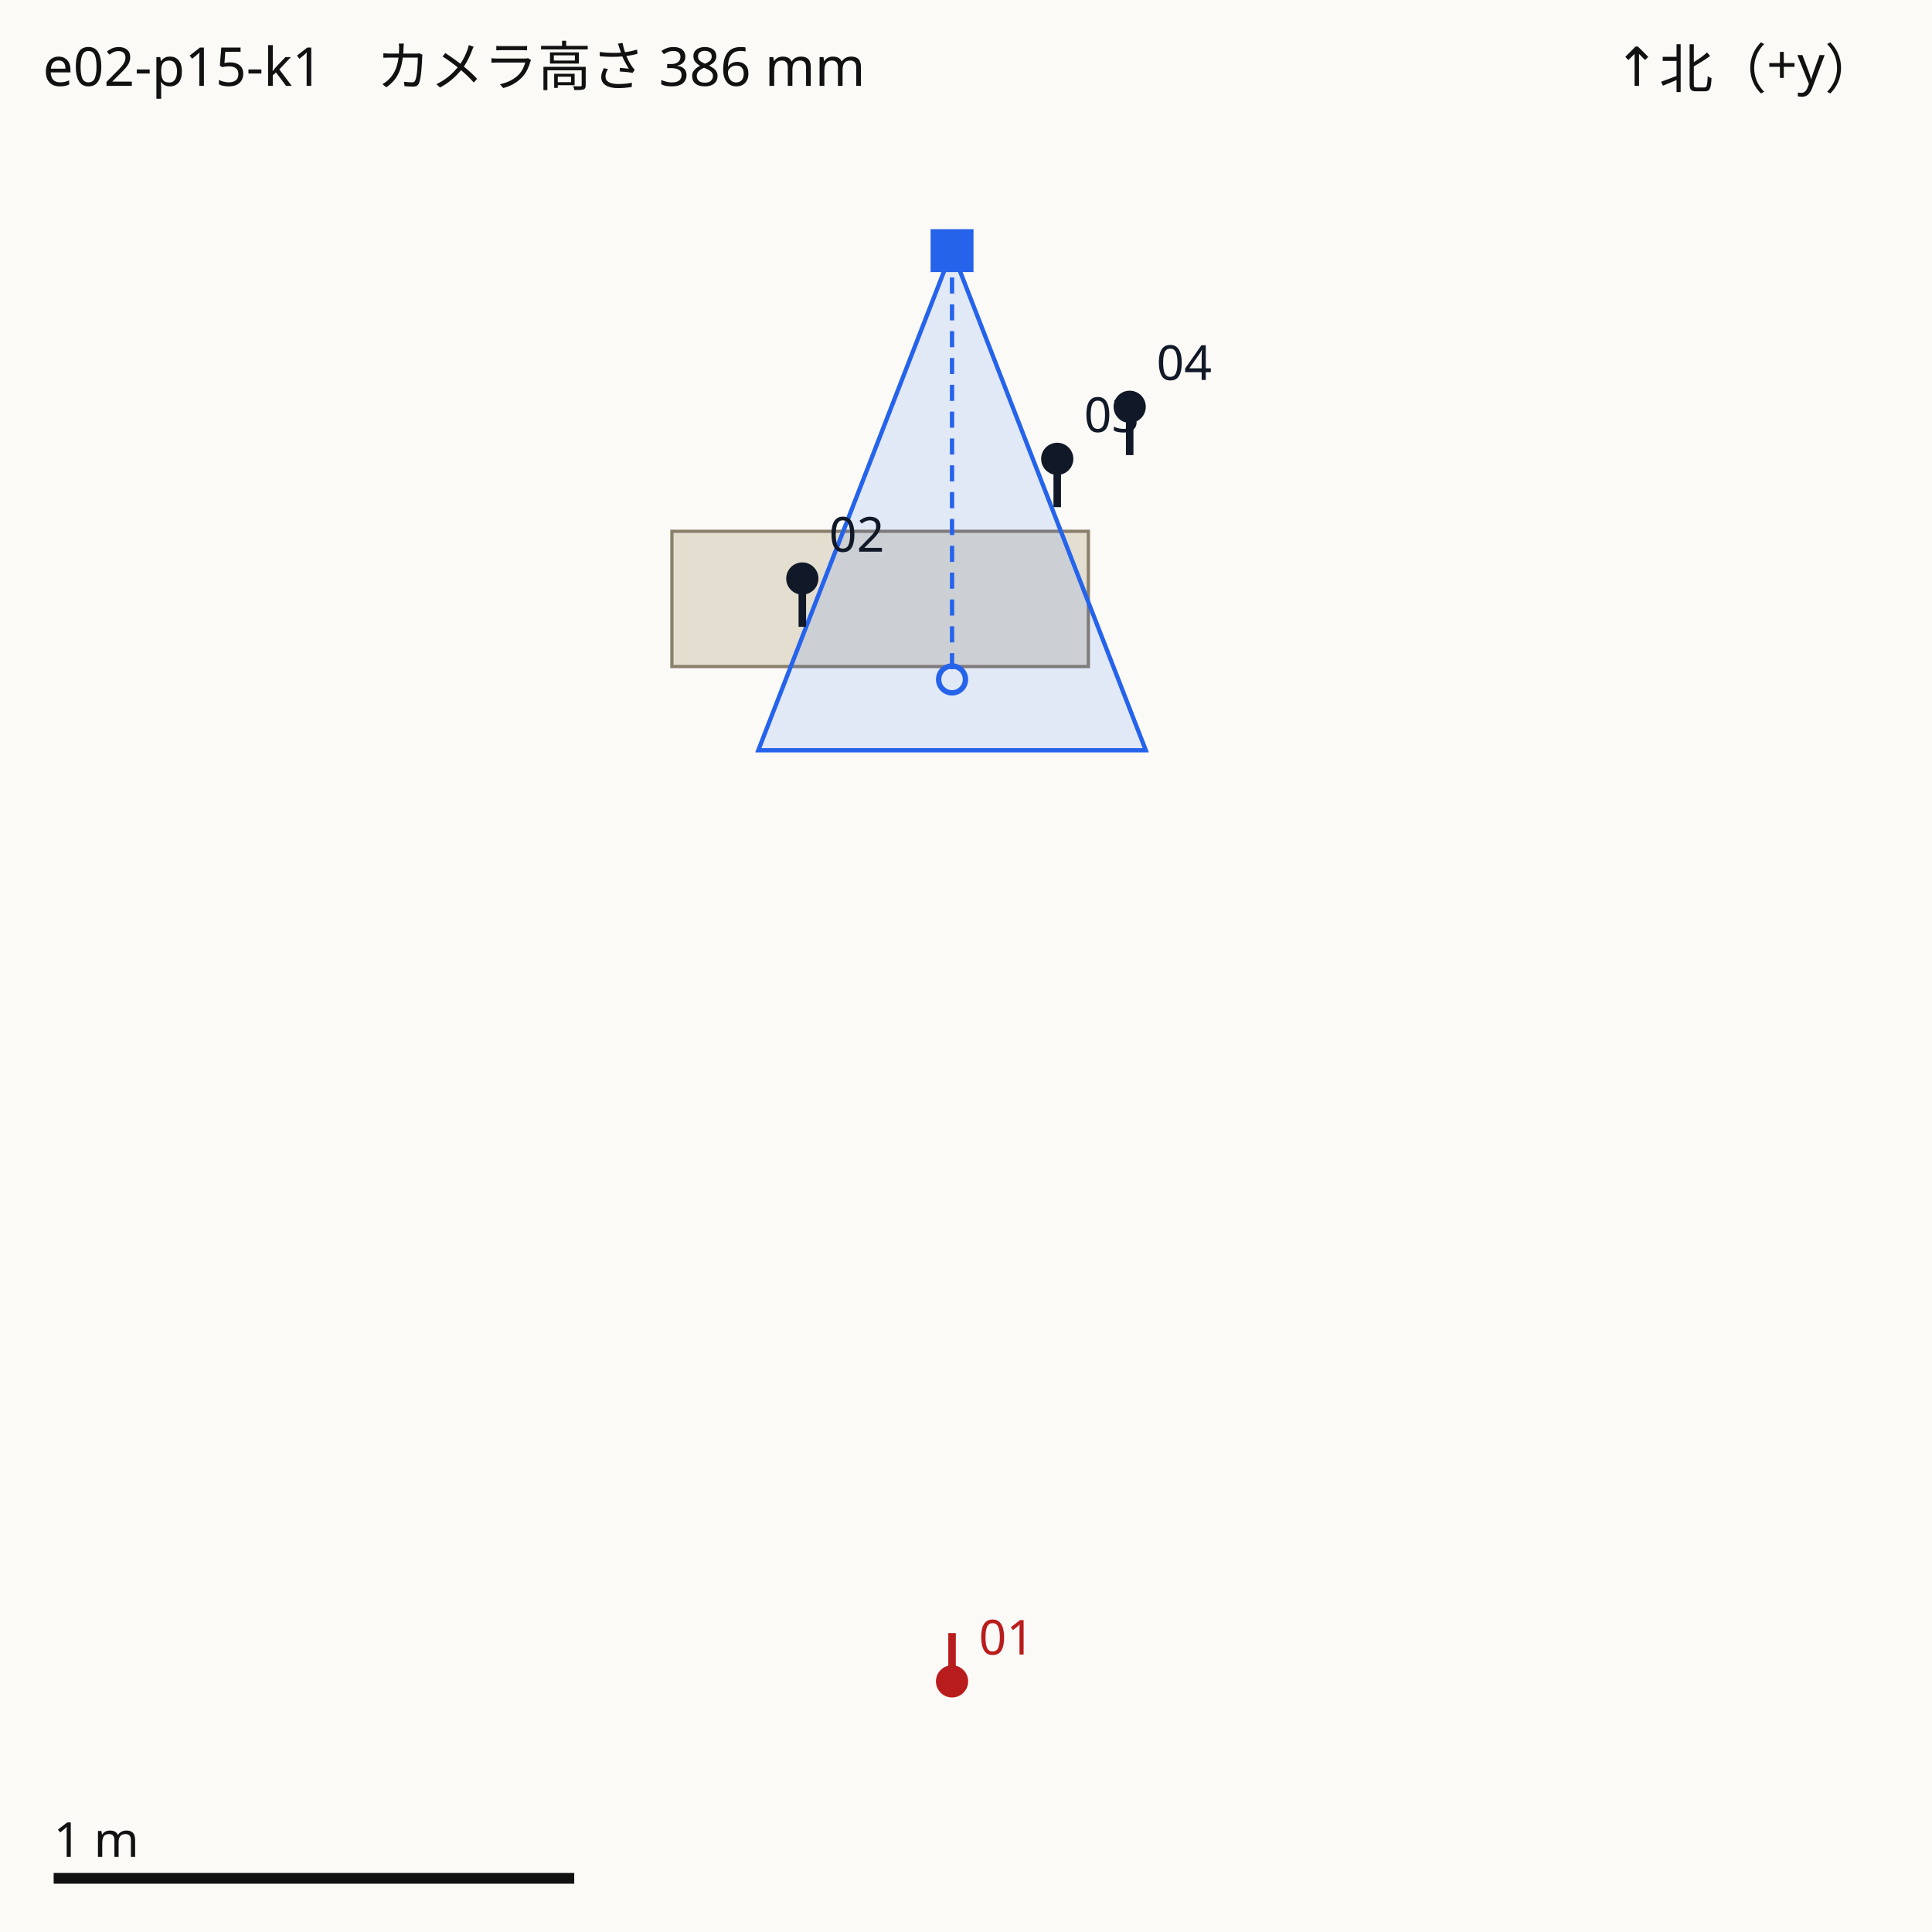
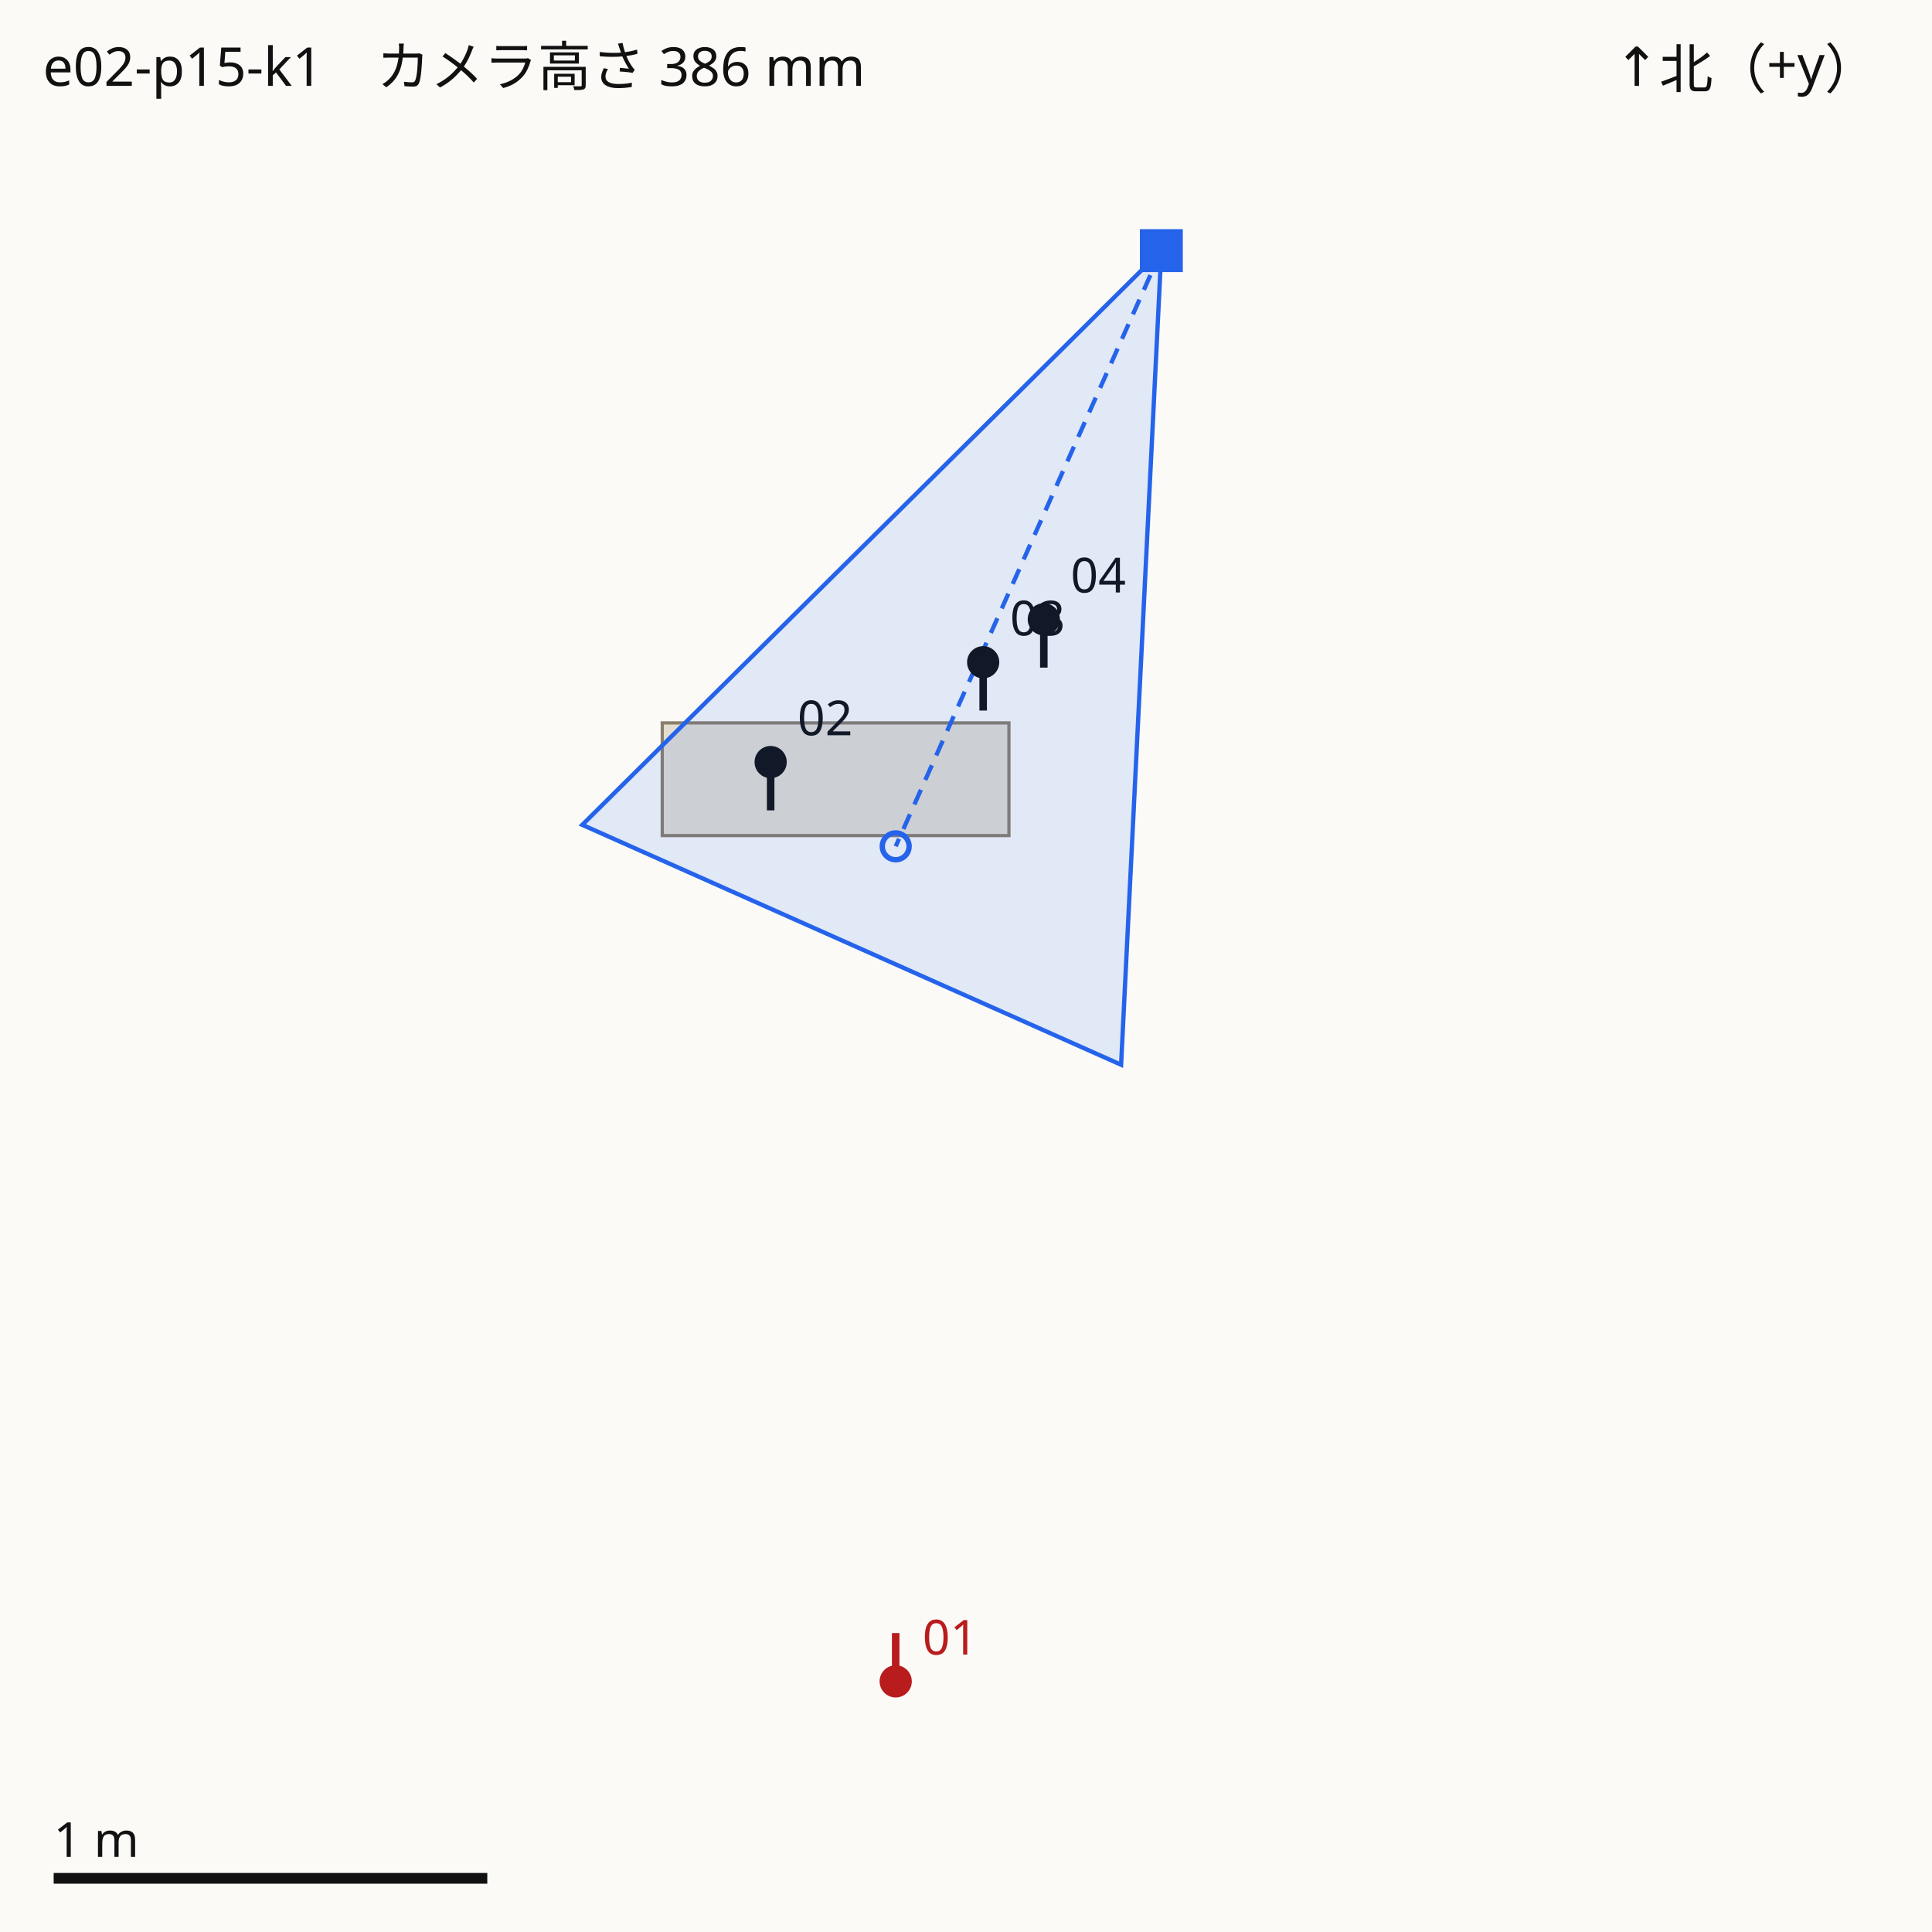
<svg xmlns="http://www.w3.org/2000/svg" viewBox="0 0 360 360" width="360" height="360" font-family="IPAGothic, sans-serif">
  <rect width="360" height="360" fill="#fbfaf7" />
-   <rect x="125.2" y="99.0" width="77.6" height="25.2" fill="#cfc6b0" fill-opacity="0.55" stroke="#8a7f6a" stroke-width="0.6" />
-   <path d="M177.4,46.7 L213.5,139.8 L141.3,139.8 Z" fill="#2563eb" fill-opacity="0.12" stroke="#2563eb" stroke-width="0.8" />
-   <line x1="177.4" y1="46.7" x2="177.4" y2="126.6" stroke="#2563eb" stroke-dasharray="3 2" stroke-width="0.8" />
-   <circle cx="177.4" cy="126.6" r="2.5" fill="none" stroke="#2563eb" />
-   <rect x="173.4" y="42.7" width="8" height="8" fill="#2563eb" />
-   <circle cx="177.4" cy="313.3" r="3" fill="#b91c1c" />
-   <line x1="177.4" y1="313.3" x2="177.4" y2="304.3" stroke="#b91c1c" stroke-width="1.4" />
-   <text x="182.4" y="308.3" font-size="9" fill="#b91c1c">01</text>
-   <circle cx="149.5" cy="107.8" r="3" fill="#111827" />
-   <line x1="149.5" y1="107.8" x2="149.5" y2="116.8" stroke="#111827" stroke-width="1.4" />
-   <text x="154.5" y="102.8" font-size="9" fill="#111827">02</text>
-   <circle cx="197.0" cy="85.5" r="3" fill="#111827" />
-   <line x1="197.0" y1="85.5" x2="197.0" y2="94.5" stroke="#111827" stroke-width="1.4" />
-   <text x="202.0" y="80.5" font-size="9" fill="#111827">03</text>
-   <circle cx="210.5" cy="75.8" r="3" fill="#111827" />
-   <line x1="210.5" y1="75.8" x2="210.5" y2="84.8" stroke="#111827" stroke-width="1.4" />
-   <text x="215.5" y="70.8" font-size="9" fill="#111827">04</text>
-   <line x1="10" y1="350" x2="107.0" y2="350" stroke="#111" stroke-width="2" />
+   <rect x="123.4" y="134.7" width="64.6" height="21.0" fill="#cfc6b0" fill-opacity="0.55" stroke="#8a7f6a" stroke-width="0.6" />
+   <path d="M216.4,46.7 L208.9,198.4 L108.5,153.7 Z" fill="#2563eb" fill-opacity="0.12" stroke="#2563eb" stroke-width="0.8" />
+   <line x1="216.4" y1="46.7" x2="166.9" y2="157.7" stroke="#2563eb" stroke-dasharray="3 2" stroke-width="0.8" />
+   <circle cx="166.9" cy="157.7" r="2.5" fill="none" stroke="#2563eb" />
+   <rect x="212.4" y="42.7" width="8" height="8" fill="#2563eb" />
+   <circle cx="166.9" cy="313.3" r="3" fill="#b91c1c" />
+   <line x1="166.9" y1="313.3" x2="166.9" y2="304.3" stroke="#b91c1c" stroke-width="1.4" />
+   <text x="171.9" y="308.3" font-size="9" fill="#b91c1c">01</text>
+   <circle cx="143.6" cy="142.0" r="3" fill="#111827" />
+   <line x1="143.6" y1="142.0" x2="143.6" y2="151.0" stroke="#111827" stroke-width="1.4" />
+   <text x="148.6" y="137.0" font-size="9" fill="#111827">02</text>
+   <circle cx="183.2" cy="123.4" r="3" fill="#111827" />
+   <line x1="183.2" y1="123.4" x2="183.2" y2="132.4" stroke="#111827" stroke-width="1.4" />
+   <text x="188.2" y="118.4" font-size="9" fill="#111827">03</text>
+   <circle cx="194.5" cy="115.4" r="3" fill="#111827" />
+   <line x1="194.5" y1="115.4" x2="194.5" y2="124.4" stroke="#111827" stroke-width="1.4" />
+   <text x="199.5" y="110.4" font-size="9" fill="#111827">04</text>
+   <line x1="10" y1="350" x2="90.8" y2="350" stroke="#111" stroke-width="2" />
  <text x="10" y="346" font-size="9" fill="#111">1 m</text>
  <text x="8" y="16" font-size="10" fill="#111">e02-p15-k1　カメラ高さ 386 mm</text>
  <text x="350" y="16" font-size="10" text-anchor="end" fill="#111">↑北（+y）</text>
</svg>
